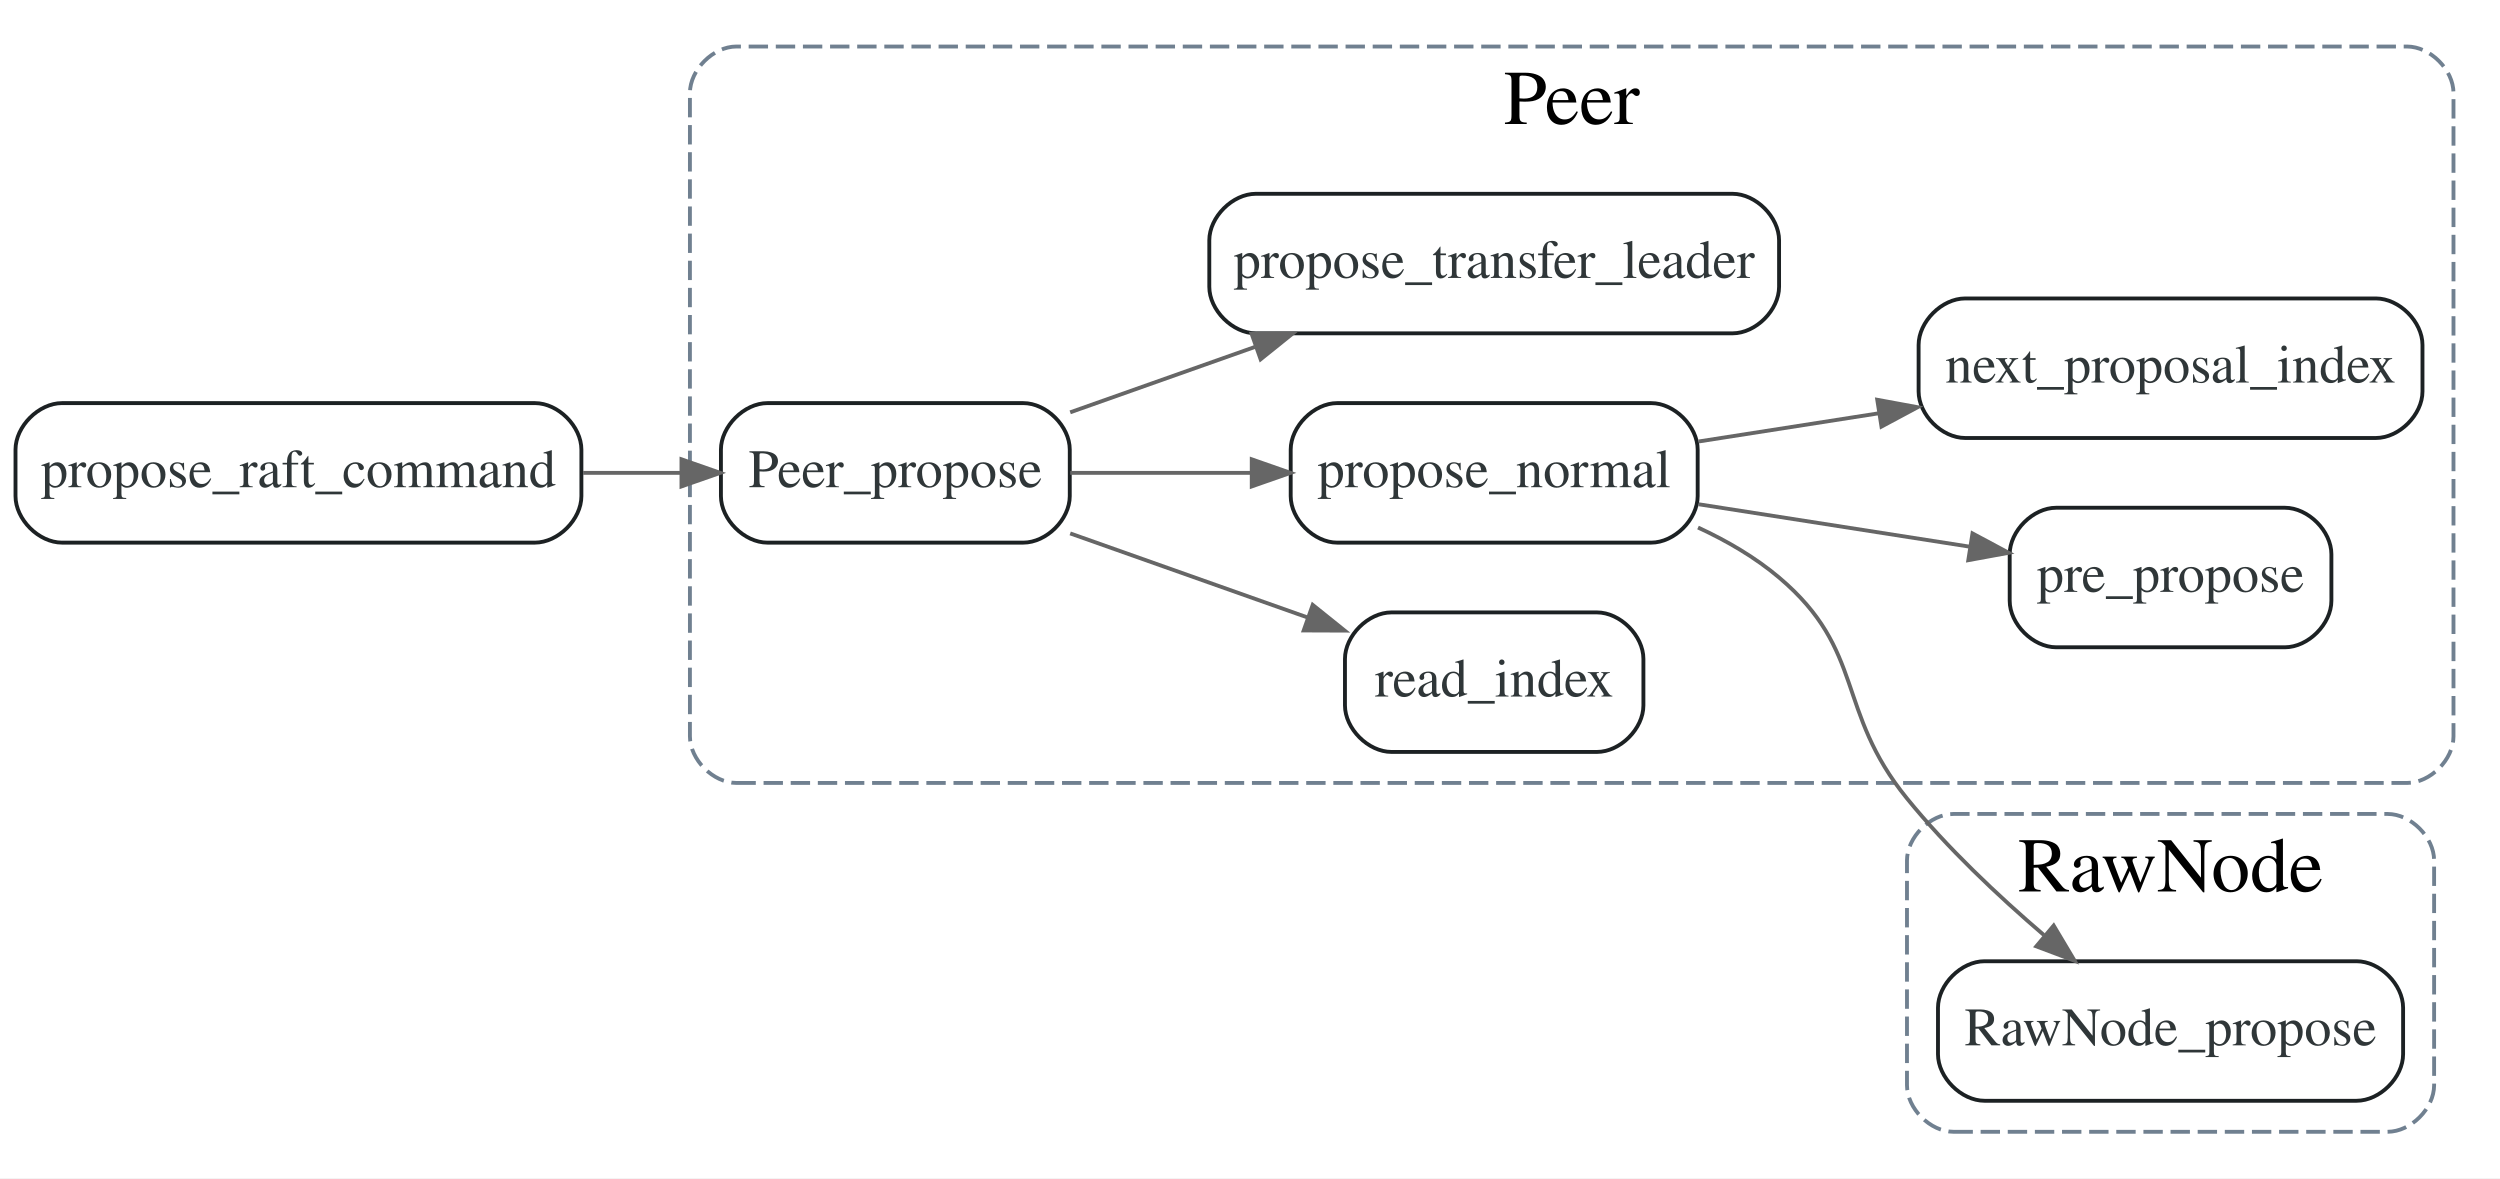
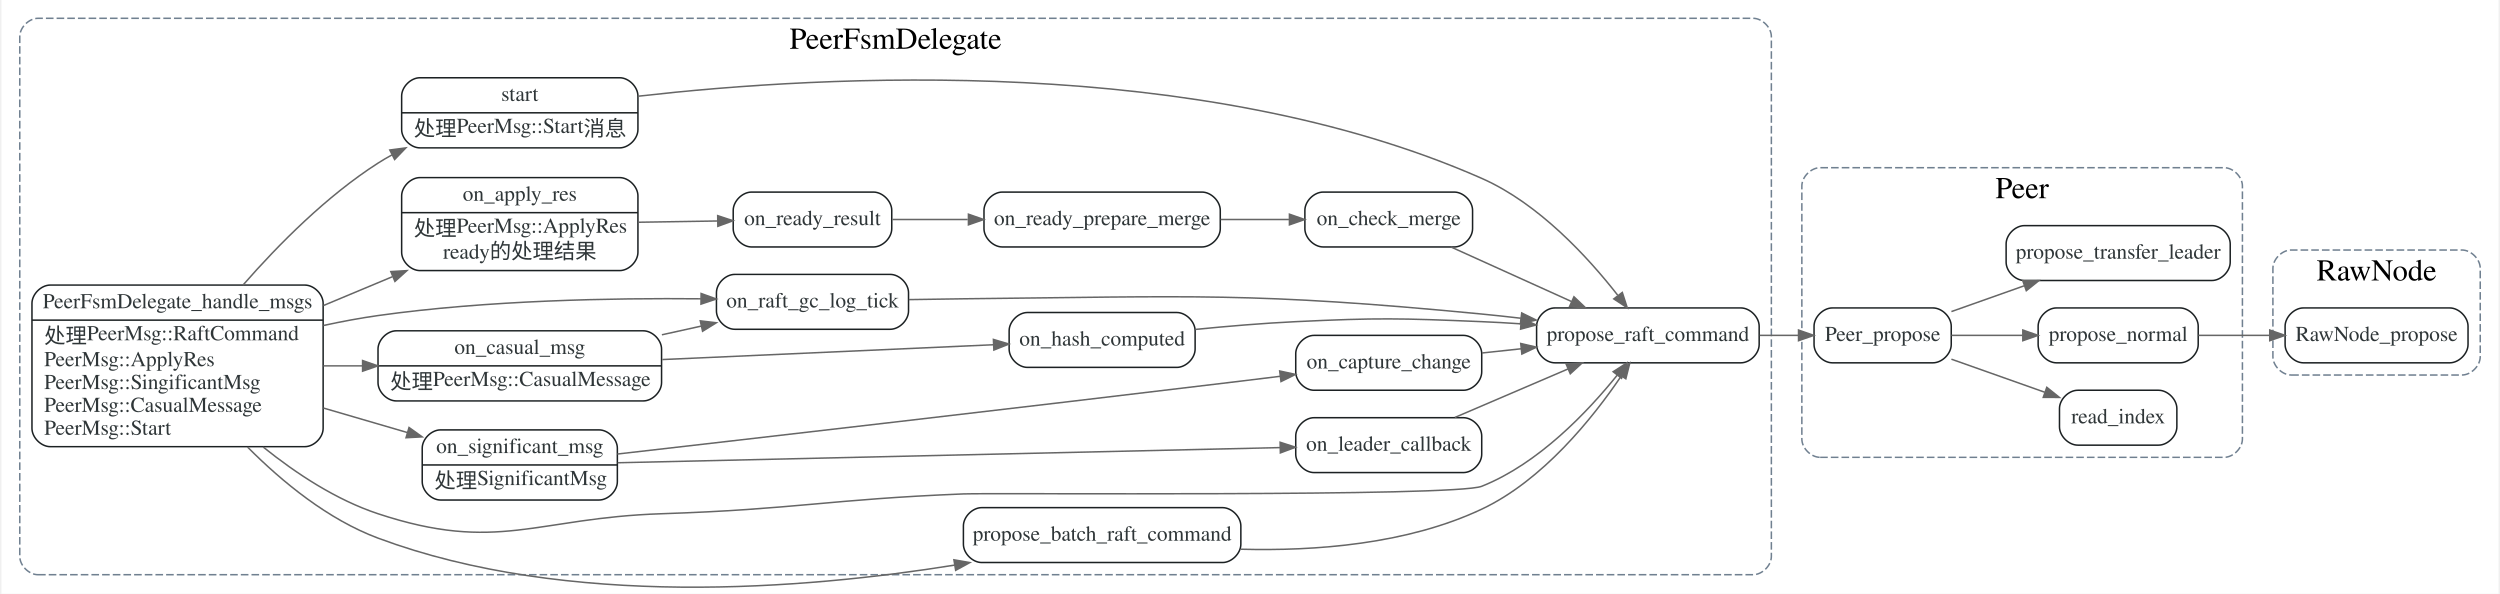
- <svg xmlns="http://www.w3.org/2000/svg" width="645pt" height="304pt" viewBox="0.00 0.00 645.00 304.00">
-   <g id="graph0" class="graph" transform="scale(1 1) rotate(0) translate(4 300)">
-     <polygon fill="white" stroke="transparent" points="-4,4 -4,-300 641,-300 641,4 -4,4" />
+ <svg xmlns="http://www.w3.org/2000/svg" width="1638pt" height="389pt" viewBox="0.00 0.00 1638.00 389.46">
+   <g id="graph0" class="graph" transform="scale(1 1) rotate(0) translate(4 385.46)">
+     <polygon fill="white" stroke="transparent" points="-4,4 -4,-385.46 1634,-385.46 1634,4 -4,4" />
    <g id="clust1" class="cluster">
-       <path fill="none" stroke="slategrey" stroke-dasharray="5,2" d="M500,-8C500,-8 612,-8 612,-8 618,-8 624,-14 624,-20 624,-20 624,-78 624,-78 624,-84 618,-90 612,-90 612,-90 500,-90 500,-90 494,-90 488,-84 488,-78 488,-78 488,-20 488,-20 488,-14 494,-8 500,-8" />
-       <text text-anchor="middle" x="556" y="-70" font-family="Times,serif" font-size="20.00">RawNode</text>
+       <path fill="none" stroke="slategrey" stroke-dasharray="5,2" d="M1498,-139.46C1498,-139.46 1610,-139.46 1610,-139.46 1616,-139.46 1622,-145.46 1622,-151.46 1622,-151.46 1622,-209.46 1622,-209.46 1622,-215.46 1616,-221.46 1610,-221.46 1610,-221.46 1498,-221.46 1498,-221.46 1492,-221.46 1486,-215.46 1486,-209.46 1486,-209.46 1486,-151.46 1486,-151.46 1486,-145.46 1492,-139.46 1498,-139.46" />
+       <text text-anchor="middle" x="1554" y="-201.46" font-family="Times,serif" font-size="20.00">RawNode</text>
    </g>
    <g id="clust2" class="cluster">
-       <path fill="none" stroke="slategrey" stroke-dasharray="5,2" d="M186,-98C186,-98 617,-98 617,-98 623,-98 629,-104 629,-110 629,-110 629,-276 629,-276 629,-282 623,-288 617,-288 617,-288 186,-288 186,-288 180,-288 174,-282 174,-276 174,-276 174,-110 174,-110 174,-104 180,-98 186,-98" />
-       <text text-anchor="middle" x="401.5" y="-268" font-family="Times,serif" font-size="20.00">Peer</text>
+       <path fill="none" stroke="slategrey" stroke-dasharray="5,2" d="M1189,-85.46C1189,-85.46 1454,-85.46 1454,-85.46 1460,-85.46 1466,-91.46 1466,-97.46 1466,-97.46 1466,-263.46 1466,-263.46 1466,-269.46 1460,-275.46 1454,-275.46 1454,-275.46 1189,-275.46 1189,-275.46 1183,-275.46 1177,-269.46 1177,-263.46 1177,-263.46 1177,-97.46 1177,-97.46 1177,-91.46 1183,-85.46 1189,-85.46" />
+       <text text-anchor="middle" x="1321.5" y="-255.46" font-family="Times,serif" font-size="20.00">Peer</text>
+     </g>
+     <g id="clust5" class="cluster">
+       <path fill="none" stroke="slategrey" stroke-dasharray="5,2" d="M20,-8.46C20,-8.46 1145,-8.46 1145,-8.46 1151,-8.46 1157,-14.46 1157,-20.46 1157,-20.46 1157,-361.46 1157,-361.46 1157,-367.46 1151,-373.46 1145,-373.46 1145,-373.46 20,-373.46 20,-373.46 14,-373.46 8,-367.46 8,-361.46 8,-361.46 8,-20.46 8,-20.46 8,-14.46 14,-8.46 20,-8.46" />
+       <text text-anchor="middle" x="582.5" y="-353.46" font-family="Times,serif" font-size="20.00">PeerFsmDelegate</text>
    </g>
    <g id="node1" class="node">
-       <path fill="none" stroke="#1c2123" d="M604,-52C604,-52 508,-52 508,-52 502,-52 496,-46 496,-40 496,-40 496,-28 496,-28 496,-22 502,-16 508,-16 508,-16 604,-16 604,-16 610,-16 616,-22 616,-28 616,-28 616,-40 616,-40 616,-46 610,-52 604,-52" />
-       <text text-anchor="middle" x="556" y="-30.3" font-family="Times,serif" font-size="14.00" fill="#2f3638">RawNode_propose</text>
+       <path fill="none" stroke="#1c2123" d="M1602,-183.46C1602,-183.46 1506,-183.46 1506,-183.46 1500,-183.46 1494,-177.46 1494,-171.46 1494,-171.46 1494,-159.46 1494,-159.46 1494,-153.46 1500,-147.46 1506,-147.46 1506,-147.46 1602,-147.46 1602,-147.46 1608,-147.46 1614,-153.46 1614,-159.46 1614,-159.46 1614,-171.46 1614,-171.46 1614,-177.46 1608,-183.46 1602,-183.46" />
+       <text text-anchor="middle" x="1554" y="-161.76" font-family="Times,serif" font-size="14.00" fill="#2f3638">RawNode_propose</text>
    </g>
    <g id="node2" class="node">
-       <path fill="none" stroke="#1c2123" d="M260,-196C260,-196 194,-196 194,-196 188,-196 182,-190 182,-184 182,-184 182,-172 182,-172 182,-166 188,-160 194,-160 194,-160 260,-160 260,-160 266,-160 272,-166 272,-172 272,-172 272,-184 272,-184 272,-190 266,-196 260,-196" />
-       <text text-anchor="middle" x="227" y="-174.3" font-family="Times,serif" font-size="14.00" fill="#2f3638">Peer_propose</text>
+       <path fill="none" stroke="#1c2123" d="M1263,-183.46C1263,-183.46 1197,-183.46 1197,-183.46 1191,-183.46 1185,-177.46 1185,-171.46 1185,-171.46 1185,-159.46 1185,-159.46 1185,-153.46 1191,-147.46 1197,-147.46 1197,-147.46 1263,-147.46 1263,-147.46 1269,-147.46 1275,-153.46 1275,-159.46 1275,-159.46 1275,-171.46 1275,-171.46 1275,-177.46 1269,-183.46 1263,-183.46" />
+       <text text-anchor="middle" x="1230" y="-161.76" font-family="Times,serif" font-size="14.00" fill="#2f3638">Peer_propose</text>
    </g>
    <g id="node3" class="node">
-       <path fill="none" stroke="#1c2123" d="M408,-142C408,-142 355,-142 355,-142 349,-142 343,-136 343,-130 343,-130 343,-118 343,-118 343,-112 349,-106 355,-106 355,-106 408,-106 408,-106 414,-106 420,-112 420,-118 420,-118 420,-130 420,-130 420,-136 414,-142 408,-142" />
-       <text text-anchor="middle" x="381.5" y="-120.3" font-family="Times,serif" font-size="14.00" fill="#2f3638">read_index</text>
+       <path fill="none" stroke="#1c2123" d="M1411,-129.46C1411,-129.46 1358,-129.46 1358,-129.46 1352,-129.46 1346,-123.46 1346,-117.46 1346,-117.46 1346,-105.46 1346,-105.46 1346,-99.46 1352,-93.46 1358,-93.46 1358,-93.46 1411,-93.46 1411,-93.46 1417,-93.46 1423,-99.46 1423,-105.46 1423,-105.46 1423,-117.46 1423,-117.46 1423,-123.46 1417,-129.46 1411,-129.46" />
+       <text text-anchor="middle" x="1384.5" y="-107.76" font-family="Times,serif" font-size="14.00" fill="#2f3638">read_index</text>
    </g>
    <g id="edge1" class="edge">
-       <path fill="none" stroke="#666666" d="M272.11,-162.38C291.3,-155.59 313.81,-147.61 333.33,-140.7" />
-       <polygon fill="#666666" stroke="#666666" points="334.68,-143.94 342.94,-137.3 332.35,-137.34 334.68,-143.94" />
+       <path fill="none" stroke="#666666" d="M1275.11,-149.84C1294.3,-143.05 1316.81,-135.08 1336.33,-128.16" />
+       <polygon fill="#666666" stroke="#666666" points="1337.68,-131.4 1345.94,-124.76 1335.35,-124.8 1337.68,-131.4" />
    </g>
    <g id="node4" class="node">
-       <path fill="none" stroke="#1c2123" d="M422,-196C422,-196 341,-196 341,-196 335,-196 329,-190 329,-184 329,-184 329,-172 329,-172 329,-166 335,-160 341,-160 341,-160 422,-160 422,-160 428,-160 434,-166 434,-172 434,-172 434,-184 434,-184 434,-190 428,-196 422,-196" />
-       <text text-anchor="middle" x="381.5" y="-174.3" font-family="Times,serif" font-size="14.00" fill="#2f3638">propose_normal</text>
+       <path fill="none" stroke="#1c2123" d="M1425,-183.46C1425,-183.46 1344,-183.46 1344,-183.46 1338,-183.46 1332,-177.46 1332,-171.46 1332,-171.46 1332,-159.46 1332,-159.46 1332,-153.46 1338,-147.46 1344,-147.46 1344,-147.46 1425,-147.46 1425,-147.46 1431,-147.46 1437,-153.46 1437,-159.46 1437,-159.46 1437,-171.46 1437,-171.46 1437,-177.46 1431,-183.46 1425,-183.46" />
+       <text text-anchor="middle" x="1384.5" y="-161.76" font-family="Times,serif" font-size="14.00" fill="#2f3638">propose_normal</text>
    </g>
    <g id="edge2" class="edge">
-       <path fill="none" stroke="#666666" d="M272.11,-178C286.69,-178 303.18,-178 318.82,-178" />
-       <polygon fill="#666666" stroke="#666666" points="318.95,-181.5 328.95,-178 318.95,-174.5 318.95,-181.5" />
+       <path fill="none" stroke="#666666" d="M1275.11,-165.46C1289.69,-165.46 1306.18,-165.46 1321.82,-165.46" />
+       <polygon fill="#666666" stroke="#666666" points="1321.95,-168.96 1331.95,-165.46 1321.95,-161.96 1321.95,-168.96" />
    </g>
    <g id="node5" class="node">
-       <path fill="none" stroke="#1c2123" d="M443,-250C443,-250 320,-250 320,-250 314,-250 308,-244 308,-238 308,-238 308,-226 308,-226 308,-220 314,-214 320,-214 320,-214 443,-214 443,-214 449,-214 455,-220 455,-226 455,-226 455,-238 455,-238 455,-244 449,-250 443,-250" />
-       <text text-anchor="middle" x="381.5" y="-228.3" font-family="Times,serif" font-size="14.00" fill="#2f3638">propose_transfer_leader</text>
+       <path fill="none" stroke="#1c2123" d="M1446,-237.46C1446,-237.46 1323,-237.46 1323,-237.46 1317,-237.46 1311,-231.46 1311,-225.46 1311,-225.46 1311,-213.46 1311,-213.46 1311,-207.46 1317,-201.46 1323,-201.46 1323,-201.46 1446,-201.46 1446,-201.46 1452,-201.46 1458,-207.46 1458,-213.46 1458,-213.46 1458,-225.46 1458,-225.46 1458,-231.46 1452,-237.46 1446,-237.46" />
+       <text text-anchor="middle" x="1384.5" y="-215.76" font-family="Times,serif" font-size="14.00" fill="#2f3638">propose_transfer_leader</text>
    </g>
    <g id="edge3" class="edge">
-       <path fill="none" stroke="#666666" d="M272.11,-193.62C286.97,-198.88 303.82,-204.85 319.74,-210.48" />
-       <polygon fill="#666666" stroke="#666666" points="318.91,-213.9 329.5,-213.94 321.24,-207.3 318.91,-213.9" />
+       <path fill="none" stroke="#666666" d="M1275.11,-181.08C1289.97,-186.34 1306.82,-192.31 1322.74,-197.95" />
+       <polygon fill="#666666" stroke="#666666" points="1321.91,-201.37 1332.5,-201.4 1324.24,-194.77 1321.91,-201.37" />
    </g>
    <g id="edge4" class="edge">
-       <path fill="none" stroke="#666666" d="M434.09,-163.9C441.59,-160.44 448.84,-156.2 455,-151 477.37,-132.11 469.53,-116.71 488,-94 498.32,-81.3 511.43,-68.94 523.3,-58.78" />
-       <polygon fill="#666666" stroke="#666666" points="525.85,-61.21 531.27,-52.11 521.36,-55.84 525.85,-61.21" />
+       <path fill="none" stroke="#666666" d="M1437.12,-165.46C1451.87,-165.46 1468.18,-165.46 1483.79,-165.46" />
+       <polygon fill="#666666" stroke="#666666" points="1483.93,-168.96 1493.93,-165.46 1483.93,-161.96 1483.93,-168.96" />
    </g>
    <g id="node6" class="node">
-       <path fill="none" stroke="#1c2123" d="M585.5,-169C585.5,-169 526.5,-169 526.5,-169 520.5,-169 514.5,-163 514.5,-157 514.5,-157 514.5,-145 514.5,-145 514.5,-139 520.5,-133 526.5,-133 526.5,-133 585.5,-133 585.5,-133 591.5,-133 597.5,-139 597.5,-145 597.5,-145 597.5,-157 597.5,-157 597.5,-163 591.5,-169 585.5,-169" />
-       <text text-anchor="middle" x="556" y="-147.3" font-family="Times,serif" font-size="14.00" fill="#2f3638">pre_propose</text>
+       <path fill="none" stroke="#1c2123" d="M797,-52.46C797,-52.46 639,-52.46 639,-52.46 633,-52.46 627,-46.46 627,-40.46 627,-40.46 627,-28.46 627,-28.46 627,-22.46 633,-16.46 639,-16.46 639,-16.46 797,-16.46 797,-16.46 803,-16.46 809,-22.46 809,-28.46 809,-28.46 809,-40.46 809,-40.46 809,-46.46 803,-52.46 797,-52.46" />
+       <text text-anchor="middle" x="718" y="-30.76" font-family="Times,serif" font-size="14.00" fill="#2f3638">propose_batch_raft_command</text>
+     </g>
+     <g id="node7" class="node">
+       <path fill="none" stroke="#1c2123" d="M1137,-183.46C1137,-183.46 1015,-183.46 1015,-183.46 1009,-183.46 1003,-177.46 1003,-171.46 1003,-171.46 1003,-159.46 1003,-159.46 1003,-153.46 1009,-147.46 1015,-147.46 1015,-147.46 1137,-147.46 1137,-147.46 1143,-147.46 1149,-153.46 1149,-159.46 1149,-159.46 1149,-171.46 1149,-171.46 1149,-177.46 1143,-183.46 1137,-183.46" />
+       <text text-anchor="middle" x="1076" y="-161.76" font-family="Times,serif" font-size="14.00" fill="#2f3638">propose_raft_command</text>
    </g>
    <g id="edge5" class="edge">
-       <path fill="none" stroke="#666666" d="M434.26,-169.9C456.36,-166.44 482.08,-162.41 504.09,-158.97" />
-       <polygon fill="#666666" stroke="#666666" points="504.9,-162.38 514.24,-157.38 503.82,-155.47 504.9,-162.38" />
-     </g>
-     <g id="node7" class="node">
-       <path fill="none" stroke="#1c2123" d="M609,-223C609,-223 503,-223 503,-223 497,-223 491,-217 491,-211 491,-211 491,-199 491,-199 491,-193 497,-187 503,-187 503,-187 609,-187 609,-187 615,-187 621,-193 621,-199 621,-199 621,-211 621,-211 621,-217 615,-223 609,-223" />
-       <text text-anchor="middle" x="556" y="-201.3" font-family="Times,serif" font-size="14.00" fill="#2f3638">next_proposal_index</text>
+       <path fill="none" stroke="#666666" d="M809.02,-25.19C857.93,-23.87 918.2,-28.46 967,-51.46 1007.1,-70.36 1039.84,-111.25 1058.38,-138.57" />
+       <polygon fill="#666666" stroke="#666666" points="1055.69,-140.84 1064.12,-147.26 1061.53,-136.98 1055.69,-140.84" />
    </g>
    <g id="edge6" class="edge">
-       <path fill="none" stroke="#666666" d="M434.26,-186.1C448.83,-188.38 464.97,-190.91 480.59,-193.35" />
-       <polygon fill="#666666" stroke="#666666" points="480.33,-196.86 490.75,-194.94 481.42,-189.94 480.33,-196.86" />
+       <path fill="none" stroke="#666666" d="M1149.44,-165.46C1157.93,-165.46 1166.49,-165.46 1174.68,-165.46" />
+       <polygon fill="#666666" stroke="#666666" points="1174.82,-168.96 1184.82,-165.46 1174.82,-161.96 1174.82,-168.96" />
    </g>
    <g id="node8" class="node">
-       <path fill="none" stroke="#1c2123" d="M134,-196C134,-196 12,-196 12,-196 6,-196 0,-190 0,-184 0,-184 0,-172 0,-172 0,-166 6,-160 12,-160 12,-160 134,-160 134,-160 140,-160 146,-166 146,-172 146,-172 146,-184 146,-184 146,-190 140,-196 134,-196" />
-       <text text-anchor="middle" x="73" y="-174.3" font-family="Times,serif" font-size="14.00" fill="#2f3638">propose_raft_command</text>
+       <path fill="none" stroke="#1c2123" d="M28,-92.46C28,-92.46 195,-92.46 195,-92.46 201,-92.46 207,-98.46 207,-104.46 207,-104.46 207,-186.46 207,-186.46 207,-192.46 201,-198.46 195,-198.46 195,-198.46 28,-198.46 28,-198.46 22,-198.46 16,-192.46 16,-186.46 16,-186.46 16,-104.46 16,-104.46 16,-98.46 22,-92.46 28,-92.46" />
+       <text text-anchor="middle" x="111.5" y="-183.26" font-family="Times,serif" font-size="14.00" fill="#2f3638">PeerFsmDelegate_handle_msgs</text>
+       <polyline fill="none" stroke="#1c2123" points="16,-175.46 207,-175.46 " />
+       <text text-anchor="start" x="24" y="-160.26" font-family="Times,serif" font-size="14.00" fill="#2f3638">处理PeerMsg::RaftCommand</text>
+       <text text-anchor="start" x="24" y="-145.26" font-family="Times,serif" font-size="14.00" fill="#2f3638"> PeerMsg::ApplyRes</text>
+       <text text-anchor="start" x="24" y="-130.26" font-family="Times,serif" font-size="14.00" fill="#2f3638"> PeerMsg::SingificantMsg</text>
+       <text text-anchor="start" x="24" y="-115.26" font-family="Times,serif" font-size="14.00" fill="#2f3638"> PeerMsg::CasualMessage</text>
+       <text text-anchor="start" x="24" y="-100.26" font-family="Times,serif" font-size="14.00" fill="#2f3638"> PeerMsg::Start</text>
    </g>
    <g id="edge7" class="edge">
-       <path fill="none" stroke="#666666" d="M146.44,-178C154.93,-178 163.49,-178 171.68,-178" />
-       <polygon fill="#666666" stroke="#666666" points="171.82,-181.5 181.82,-178 171.82,-174.5 171.82,-181.5" />
+       <path fill="none" stroke="#666666" d="M157.38,-92.23C180.32,-69.16 210.28,-44.66 243,-32.46 367.31,13.88 523.03,1.06 621.3,-14.78" />
+       <polygon fill="#666666" stroke="#666666" points="620.78,-18.25 631.22,-16.43 621.92,-11.34 620.78,-18.25" />
+     </g>
+     <g id="edge8" class="edge">
+       <path fill="none" stroke="#666666" d="M167.68,-92.21C189.39,-74.75 215.66,-57.51 243,-48.46 321.48,-22.49 346.38,-45.75 429,-48.46 517.14,-51.35 538.88,-57.92 627,-61.46 645.88,-62.22 949.44,-59.48 967,-66.46 1004.21,-81.25 1036.5,-115.3 1055.85,-139.32" />
+       <polygon fill="#666666" stroke="#666666" points="1053.22,-141.63 1062.14,-147.35 1058.73,-137.31 1053.22,-141.63" />
+     </g>
+     <g id="node9" class="node">
+       <path fill="none" stroke="#1c2123" d="M255,-122.46C255,-122.46 417,-122.46 417,-122.46 423,-122.46 429,-128.46 429,-134.46 429,-134.46 429,-156.46 429,-156.46 429,-162.46 423,-168.46 417,-168.46 417,-168.46 255,-168.46 255,-168.46 249,-168.46 243,-162.46 243,-156.46 243,-156.46 243,-134.46 243,-134.46 243,-128.46 249,-122.46 255,-122.46" />
+       <text text-anchor="middle" x="336" y="-153.26" font-family="Times,serif" font-size="14.00" fill="#2f3638">on_casual_msg</text>
+       <polyline fill="none" stroke="#1c2123" points="243,-145.46 429,-145.46 " />
+       <text text-anchor="start" x="251" y="-130.26" font-family="Times,serif" font-size="14.00" fill="#2f3638">处理PeerMsg::CasualMessage</text>
+     </g>
+     <g id="edge9" class="edge">
+       <path fill="none" stroke="#666666" d="M207.18,-145.46C215.68,-145.46 224.32,-145.46 232.88,-145.46" />
+       <polygon fill="#666666" stroke="#666666" points="232.88,-148.96 242.88,-145.46 232.88,-141.96 232.88,-148.96" />
+     </g>
+     <g id="node10" class="node">
+       <path fill="none" stroke="#1c2123" d="M284,-57.46C284,-57.46 388,-57.46 388,-57.46 394,-57.46 400,-63.46 400,-69.46 400,-69.46 400,-91.46 400,-91.46 400,-97.46 394,-103.46 388,-103.46 388,-103.46 284,-103.46 284,-103.46 278,-103.46 272,-97.46 272,-91.46 272,-91.46 272,-69.46 272,-69.46 272,-63.46 278,-57.46 284,-57.46" />
+       <text text-anchor="middle" x="336" y="-88.26" font-family="Times,serif" font-size="14.00" fill="#2f3638">on_significant_msg</text>
+       <polyline fill="none" stroke="#1c2123" points="272,-80.46 400,-80.46 " />
+       <text text-anchor="start" x="280" y="-65.26" font-family="Times,serif" font-size="14.00" fill="#2f3638">处理SignificantMsg</text>
+     </g>
+     <g id="edge10" class="edge">
+       <path fill="none" stroke="#666666" d="M207.18,-117.8C225.65,-112.41 244.73,-106.83 262.34,-101.69" />
+       <polygon fill="#666666" stroke="#666666" points="263.35,-105.04 271.96,-98.88 261.38,-98.32 263.35,-105.04" />
+     </g>
+     <g id="node11" class="node">
+       <path fill="none" stroke="#1c2123" d="M270.5,-207.96C270.5,-207.96 401.5,-207.96 401.5,-207.96 407.5,-207.96 413.5,-213.96 413.5,-219.96 413.5,-219.96 413.5,-256.96 413.5,-256.96 413.5,-262.96 407.5,-268.96 401.5,-268.96 401.5,-268.96 270.5,-268.96 270.5,-268.96 264.5,-268.96 258.5,-262.96 258.5,-256.96 258.5,-256.96 258.5,-219.96 258.5,-219.96 258.5,-213.96 264.5,-207.96 270.5,-207.96" />
+       <text text-anchor="middle" x="336" y="-253.76" font-family="Times,serif" font-size="14.00" fill="#2f3638">on_apply_res</text>
+       <polyline fill="none" stroke="#1c2123" points="258.5,-245.96 413.5,-245.96 " />
+       <text text-anchor="start" x="266.5" y="-230.76" font-family="Times,serif" font-size="14.00" fill="#2f3638">处理PeerMsg::ApplyRes</text>
+       <text text-anchor="middle" x="336" y="-215.76" font-family="Times,serif" font-size="14.00" fill="#2f3638"> ready的处理结果</text>
+     </g>
+     <g id="edge11" class="edge">
+       <path fill="none" stroke="#666666" d="M207.18,-185.04C222.22,-191.32 237.67,-197.78 252.41,-203.94" />
+       <polygon fill="#666666" stroke="#666666" points="251.4,-207.31 261.97,-207.94 254.1,-200.85 251.4,-207.31" />
+     </g>
+     <g id="node12" class="node">
+       <path fill="none" stroke="#1c2123" d="M270.5,-288.46C270.5,-288.46 401.5,-288.46 401.5,-288.46 407.5,-288.46 413.5,-294.46 413.5,-300.46 413.5,-300.46 413.5,-322.46 413.5,-322.46 413.5,-328.46 407.5,-334.46 401.5,-334.46 401.5,-334.46 270.5,-334.46 270.5,-334.46 264.5,-334.46 258.5,-328.46 258.5,-322.46 258.5,-322.46 258.5,-300.46 258.5,-300.46 258.5,-294.46 264.5,-288.46 270.5,-288.46" />
+       <text text-anchor="middle" x="336" y="-319.26" font-family="Times,serif" font-size="14.00" fill="#2f3638">start</text>
+       <polyline fill="none" stroke="#1c2123" points="258.5,-311.46 413.5,-311.46 " />
+       <text text-anchor="start" x="266.5" y="-296.26" font-family="Times,serif" font-size="14.00" fill="#2f3638">处理PeerMsg::Start消息</text>
+     </g>
+     <g id="edge12" class="edge">
+       <path fill="none" stroke="#666666" d="M154.44,-198.48C178.06,-225.46 209.49,-257 243,-278.46 245.95,-280.35 249.02,-282.15 252.17,-283.86" />
+       <polygon fill="#666666" stroke="#666666" points="250.74,-287.06 261.24,-288.45 253.9,-280.81 250.74,-287.06" />
+     </g>
+     <g id="node13" class="node">
+       <path fill="none" stroke="#1c2123" d="M579,-205.46C579,-205.46 477,-205.46 477,-205.46 471,-205.46 465,-199.46 465,-193.46 465,-193.46 465,-181.46 465,-181.46 465,-175.46 471,-169.46 477,-169.46 477,-169.46 579,-169.46 579,-169.46 585,-169.46 591,-175.46 591,-181.46 591,-181.46 591,-193.46 591,-193.46 591,-199.46 585,-205.46 579,-205.46" />
+       <text text-anchor="middle" x="528" y="-183.76" font-family="Times,serif" font-size="14.00" fill="#2f3638">on_raft_gc_log_tick</text>
+     </g>
+     <g id="edge13" class="edge">
+       <path fill="none" stroke="#666666" d="M207.18,-171.94C219.16,-174.54 231.31,-176.82 243,-178.46 314.54,-188.52 397.18,-190.02 454.8,-189.45" />
+       <polygon fill="#666666" stroke="#666666" points="454.94,-192.95 464.9,-189.33 454.86,-185.95 454.94,-192.95" />
+     </g>
+     <g id="edge14" class="edge">
+       <path fill="none" stroke="#666666" d="M429.22,-165.85C437.92,-167.77 446.65,-169.7 455.11,-171.57" />
+       <polygon fill="#666666" stroke="#666666" points="454.4,-175 464.92,-173.74 455.91,-168.16 454.4,-175" />
+     </g>
+     <g id="node14" class="node">
+       <path fill="none" stroke="#1c2123" d="M767,-180.46C767,-180.46 669,-180.46 669,-180.46 663,-180.46 657,-174.46 657,-168.46 657,-168.46 657,-156.46 657,-156.46 657,-150.46 663,-144.46 669,-144.46 669,-144.46 767,-144.46 767,-144.46 773,-144.46 779,-150.46 779,-156.46 779,-156.46 779,-168.46 779,-168.46 779,-174.46 773,-180.46 767,-180.46" />
+       <text text-anchor="middle" x="718" y="-158.76" font-family="Times,serif" font-size="14.00" fill="#2f3638">on_hash_computed</text>
+     </g>
+     <g id="edge15" class="edge">
+       <path fill="none" stroke="#666666" d="M429.47,-149.6C496.34,-152.59 585.33,-156.57 646.5,-159.31" />
+       <polygon fill="#666666" stroke="#666666" points="646.68,-162.82 656.83,-159.77 646.99,-155.83 646.68,-162.82" />
+     </g>
+     <g id="node16" class="node">
+       <path fill="none" stroke="#1c2123" d="M955,-165.46C955,-165.46 857,-165.46 857,-165.46 851,-165.46 845,-159.46 845,-153.46 845,-153.46 845,-141.46 845,-141.46 845,-135.46 851,-129.46 857,-129.46 857,-129.46 955,-129.46 955,-129.46 961,-129.46 967,-135.46 967,-141.46 967,-141.46 967,-153.46 967,-153.46 967,-159.46 961,-165.46 955,-165.46" />
+       <text text-anchor="middle" x="906" y="-143.76" font-family="Times,serif" font-size="14.00" fill="#2f3638">on_capture_change</text>
+     </g>
+     <g id="edge19" class="edge">
+       <path fill="none" stroke="#666666" d="M400.01,-87.63C490.52,-97.98 662.6,-117.78 809,-135.46 817.33,-136.47 826.06,-137.54 834.73,-138.61" />
+       <polygon fill="#666666" stroke="#666666" points="834.48,-142.11 844.84,-139.86 835.34,-135.16 834.48,-142.11" />
+     </g>
+     <g id="node17" class="node">
+       <path fill="none" stroke="#1c2123" d="M955,-111.46C955,-111.46 857,-111.46 857,-111.46 851,-111.46 845,-105.46 845,-99.46 845,-99.46 845,-87.46 845,-87.46 845,-81.46 851,-75.46 857,-75.46 857,-75.46 955,-75.46 955,-75.46 961,-75.46 967,-81.46 967,-87.46 967,-87.46 967,-99.46 967,-99.46 967,-105.46 961,-111.46 955,-111.46" />
+       <text text-anchor="middle" x="906" y="-89.76" font-family="Times,serif" font-size="14.00" fill="#2f3638">on_leader_callback</text>
+     </g>
+     <g id="edge20" class="edge">
+       <path fill="none" stroke="#666666" d="M400.23,-81.91C507.21,-84.36 723.13,-89.3 834.7,-91.85" />
+       <polygon fill="#666666" stroke="#666666" points="834.76,-95.36 844.84,-92.09 834.92,-88.36 834.76,-95.36" />
+     </g>
+     <g id="node18" class="node">
+       <path fill="none" stroke="#1c2123" d="M568,-259.46C568,-259.46 488,-259.46 488,-259.46 482,-259.46 476,-253.46 476,-247.46 476,-247.46 476,-235.46 476,-235.46 476,-229.46 482,-223.46 488,-223.46 488,-223.46 568,-223.46 568,-223.46 574,-223.46 580,-229.46 580,-235.46 580,-235.46 580,-247.46 580,-247.46 580,-253.46 574,-259.46 568,-259.46" />
+       <text text-anchor="middle" x="528" y="-237.76" font-family="Times,serif" font-size="14.00" fill="#2f3638">on_ready_result</text>
+     </g>
+     <g id="edge24" class="edge">
+       <path fill="none" stroke="#666666" d="M413.73,-239.67C431.05,-239.95 449.2,-240.23 465.78,-240.5" />
+       <polygon fill="#666666" stroke="#666666" points="465.82,-244 475.88,-240.66 465.93,-237 465.82,-244" />
+     </g>
+     <g id="edge23" class="edge">
+       <path fill="none" stroke="#666666" d="M413.66,-322.35C536.37,-336.34 781.9,-350 967,-268.46 1004.54,-251.92 1036.96,-216.44 1056.23,-191.78" />
+       <polygon fill="#666666" stroke="#666666" points="1059.22,-193.63 1062.48,-183.55 1053.64,-189.39 1059.22,-193.63" />
+     </g>
+     <g id="edge17" class="edge">
+       <path fill="none" stroke="#666666" d="M591.21,-188.92C603.09,-189.15 615.43,-189.34 627,-189.46 778.17,-191 816.52,-193.96 967,-179.46 975.32,-178.66 983.98,-177.72 992.63,-176.71" />
+       <polygon fill="#666666" stroke="#666666" points="993.24,-180.16 1002.75,-175.5 992.4,-173.21 993.24,-180.16" />
+     </g>
+     <g id="edge16" class="edge">
+       <path fill="none" stroke="#666666" d="M779.16,-169.37C799.98,-171.44 823.49,-173.44 845,-174.46 899.16,-177.04 912.82,-176.72 967,-174.46 975.31,-174.12 983.97,-173.62 992.61,-173.04" />
+       <polygon fill="#666666" stroke="#666666" points="993,-176.52 1002.73,-172.32 992.5,-169.54 993,-176.52" />
+     </g>
+     <g id="node15" class="node">
+       <path fill="none" stroke="#1c2123" d="M949,-259.46C949,-259.46 863,-259.46 863,-259.46 857,-259.46 851,-253.46 851,-247.46 851,-247.46 851,-235.46 851,-235.46 851,-229.46 857,-223.46 863,-223.46 863,-223.46 949,-223.46 949,-223.46 955,-223.46 961,-229.46 961,-235.46 961,-235.46 961,-247.46 961,-247.46 961,-253.46 955,-259.46 949,-259.46" />
+       <text text-anchor="middle" x="906" y="-237.76" font-family="Times,serif" font-size="14.00" fill="#2f3638">on_check_merge</text>
+     </g>
+     <g id="edge18" class="edge">
+       <path fill="none" stroke="#666666" d="M946.81,-223.45C970.47,-212.75 1000.67,-199.09 1025.82,-187.71" />
+       <polygon fill="#666666" stroke="#666666" points="1027.51,-190.79 1035.18,-183.48 1024.63,-184.41 1027.51,-190.79" />
+     </g>
+     <g id="edge21" class="edge">
+       <path fill="none" stroke="#666666" d="M967.18,-153.91C975.5,-154.8 984.16,-155.73 992.8,-156.66" />
+       <polygon fill="#666666" stroke="#666666" points="992.59,-160.15 1002.91,-157.74 993.34,-153.19 992.59,-160.15" />
+     </g>
+     <g id="edge22" class="edge">
+       <path fill="none" stroke="#666666" d="M949.39,-111.63C971.96,-121.3 999.89,-133.27 1023.68,-143.47" />
+       <polygon fill="#666666" stroke="#666666" points="1022.34,-146.7 1032.91,-147.42 1025.1,-140.27 1022.34,-146.7" />
+     </g>
+     <g id="node19" class="node">
+       <path fill="none" stroke="#1c2123" d="M783.5,-259.46C783.5,-259.46 652.5,-259.46 652.5,-259.46 646.5,-259.46 640.5,-253.46 640.5,-247.46 640.5,-247.46 640.5,-235.46 640.5,-235.46 640.5,-229.46 646.5,-223.46 652.5,-223.46 652.5,-223.46 783.5,-223.46 783.5,-223.46 789.5,-223.46 795.5,-229.46 795.5,-235.46 795.5,-235.46 795.5,-247.46 795.5,-247.46 795.5,-253.46 789.5,-259.46 783.5,-259.46" />
+       <text text-anchor="middle" x="718" y="-237.76" font-family="Times,serif" font-size="14.00" fill="#2f3638">on_ready_prepare_merge</text>
+     </g>
+     <g id="edge25" class="edge">
+       <path fill="none" stroke="#666666" d="M580.37,-241.46C595.68,-241.46 612.9,-241.46 629.82,-241.46" />
+       <polygon fill="#666666" stroke="#666666" points="630.3,-244.96 640.3,-241.46 630.3,-237.96 630.3,-244.96" />
+     </g>
+     <g id="edge26" class="edge">
+       <path fill="none" stroke="#666666" d="M795.73,-241.46C810.62,-241.46 826.1,-241.46 840.55,-241.46" />
+       <polygon fill="#666666" stroke="#666666" points="840.87,-244.96 850.87,-241.46 840.87,-237.96 840.87,-244.96" />
    </g>
  </g>
</svg>
